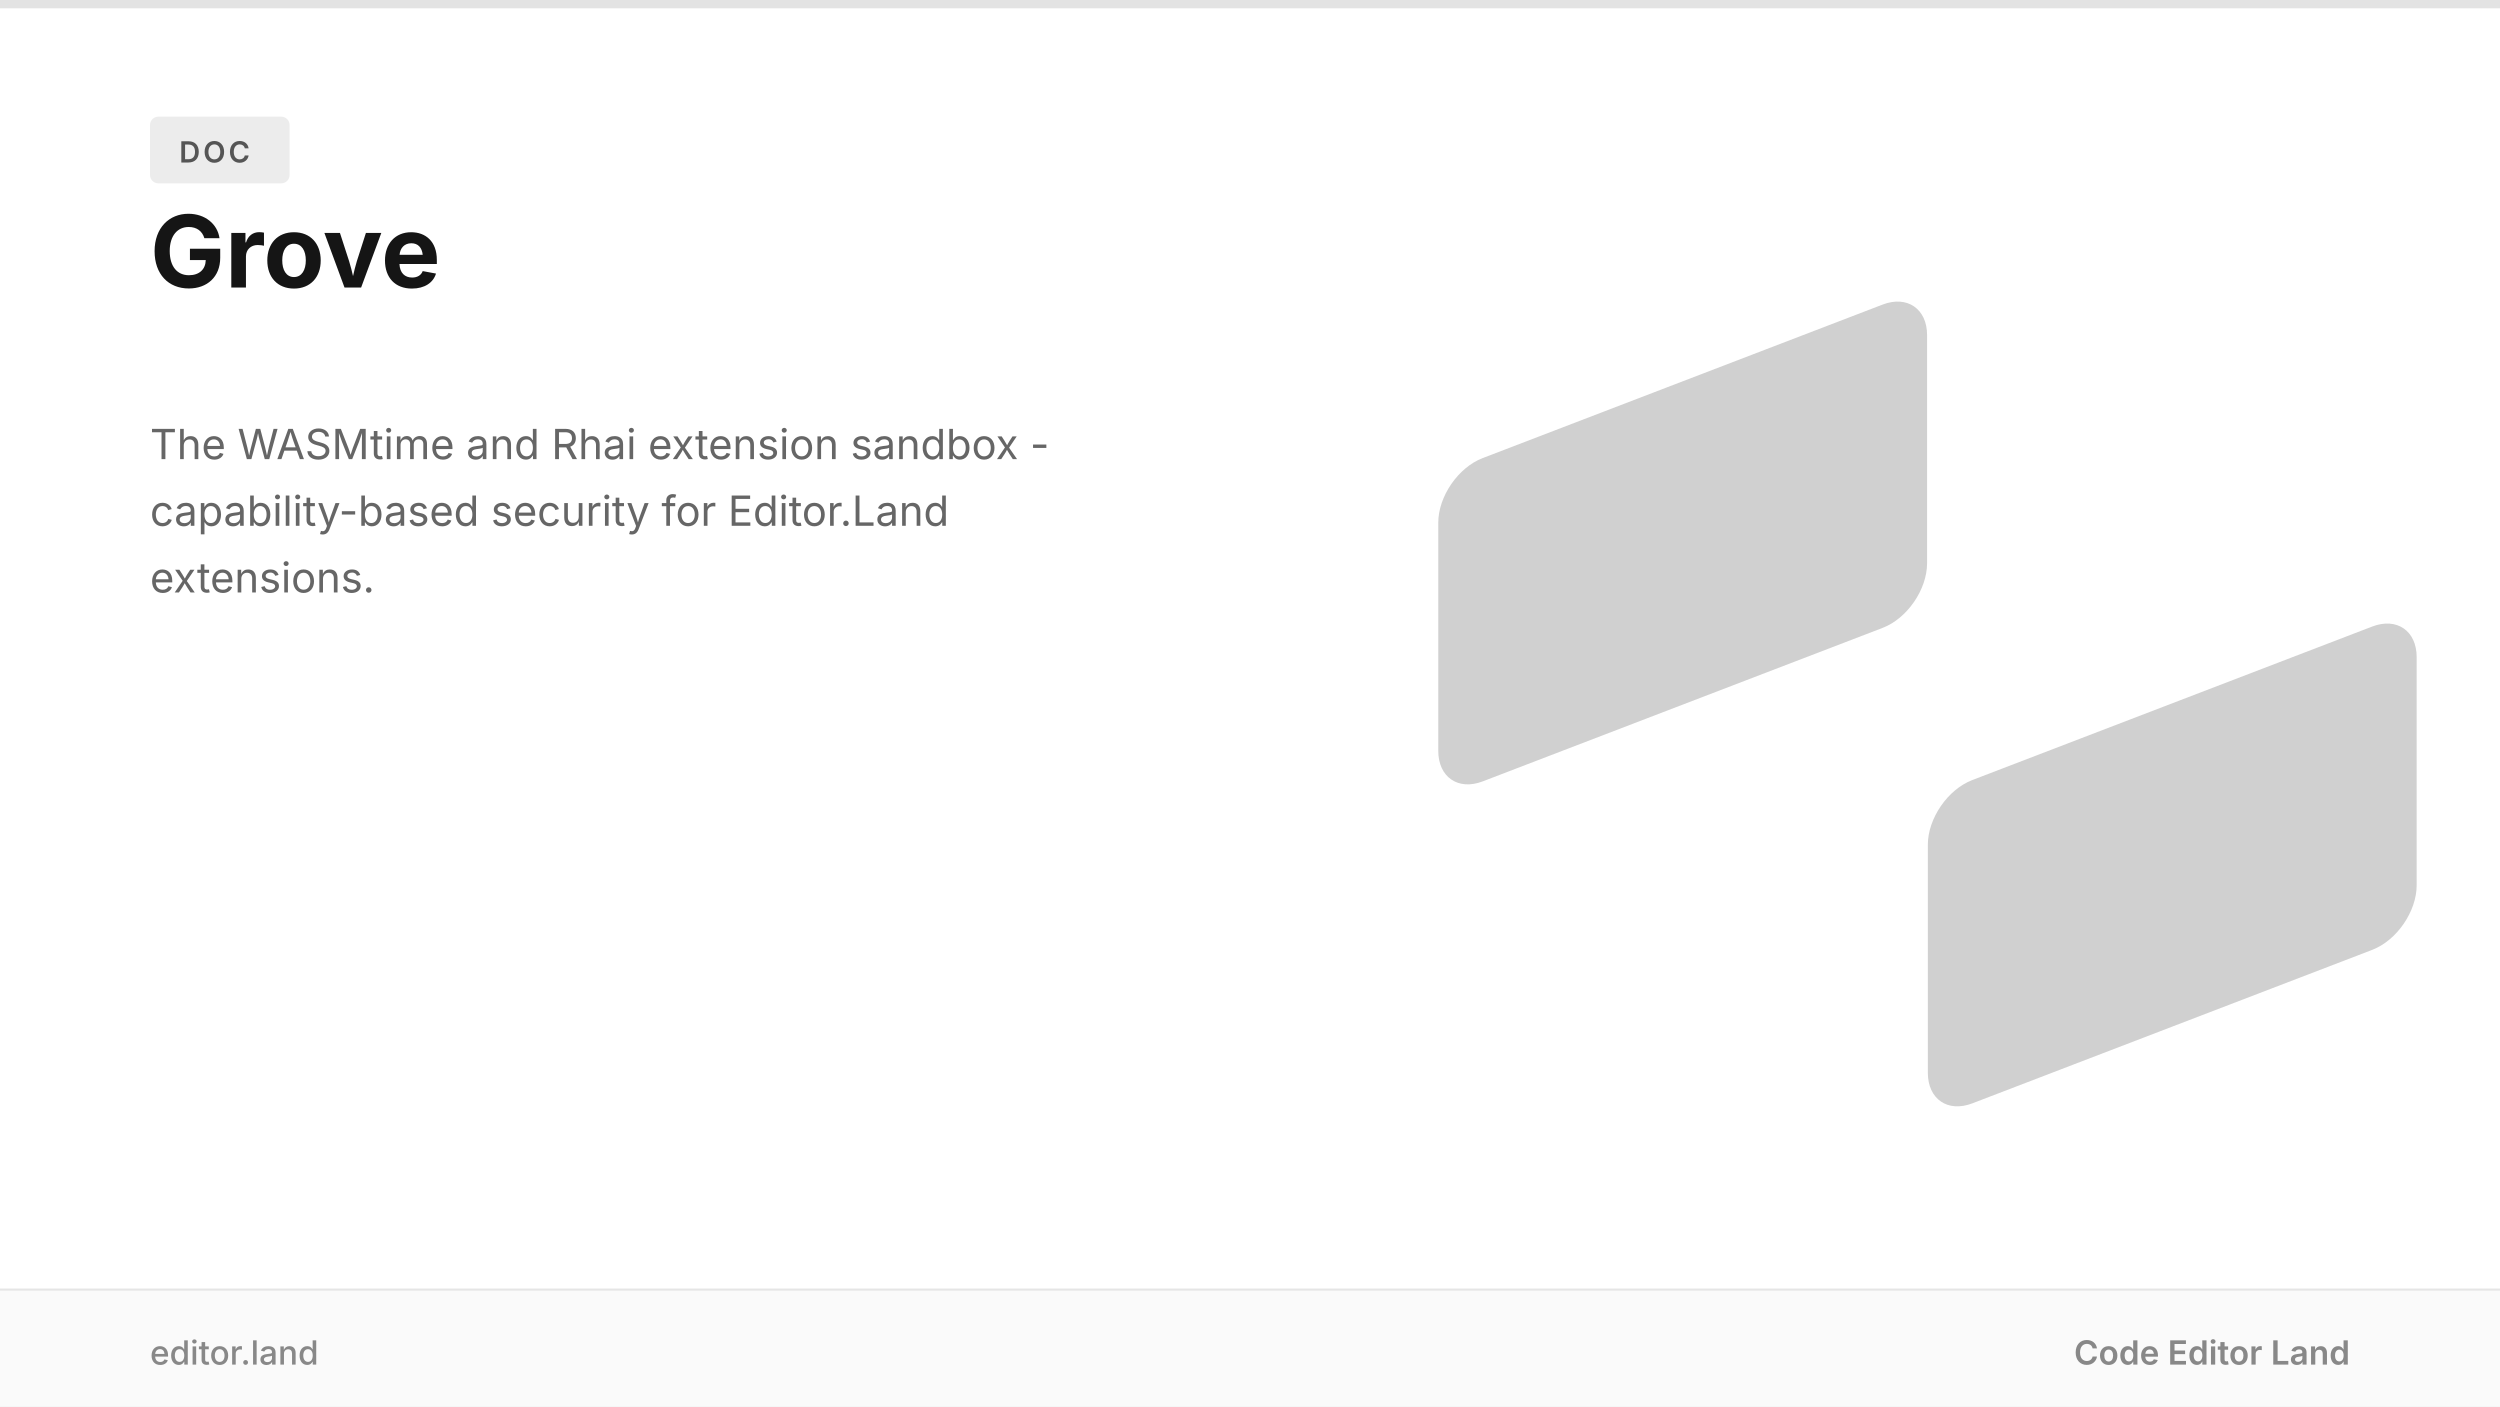
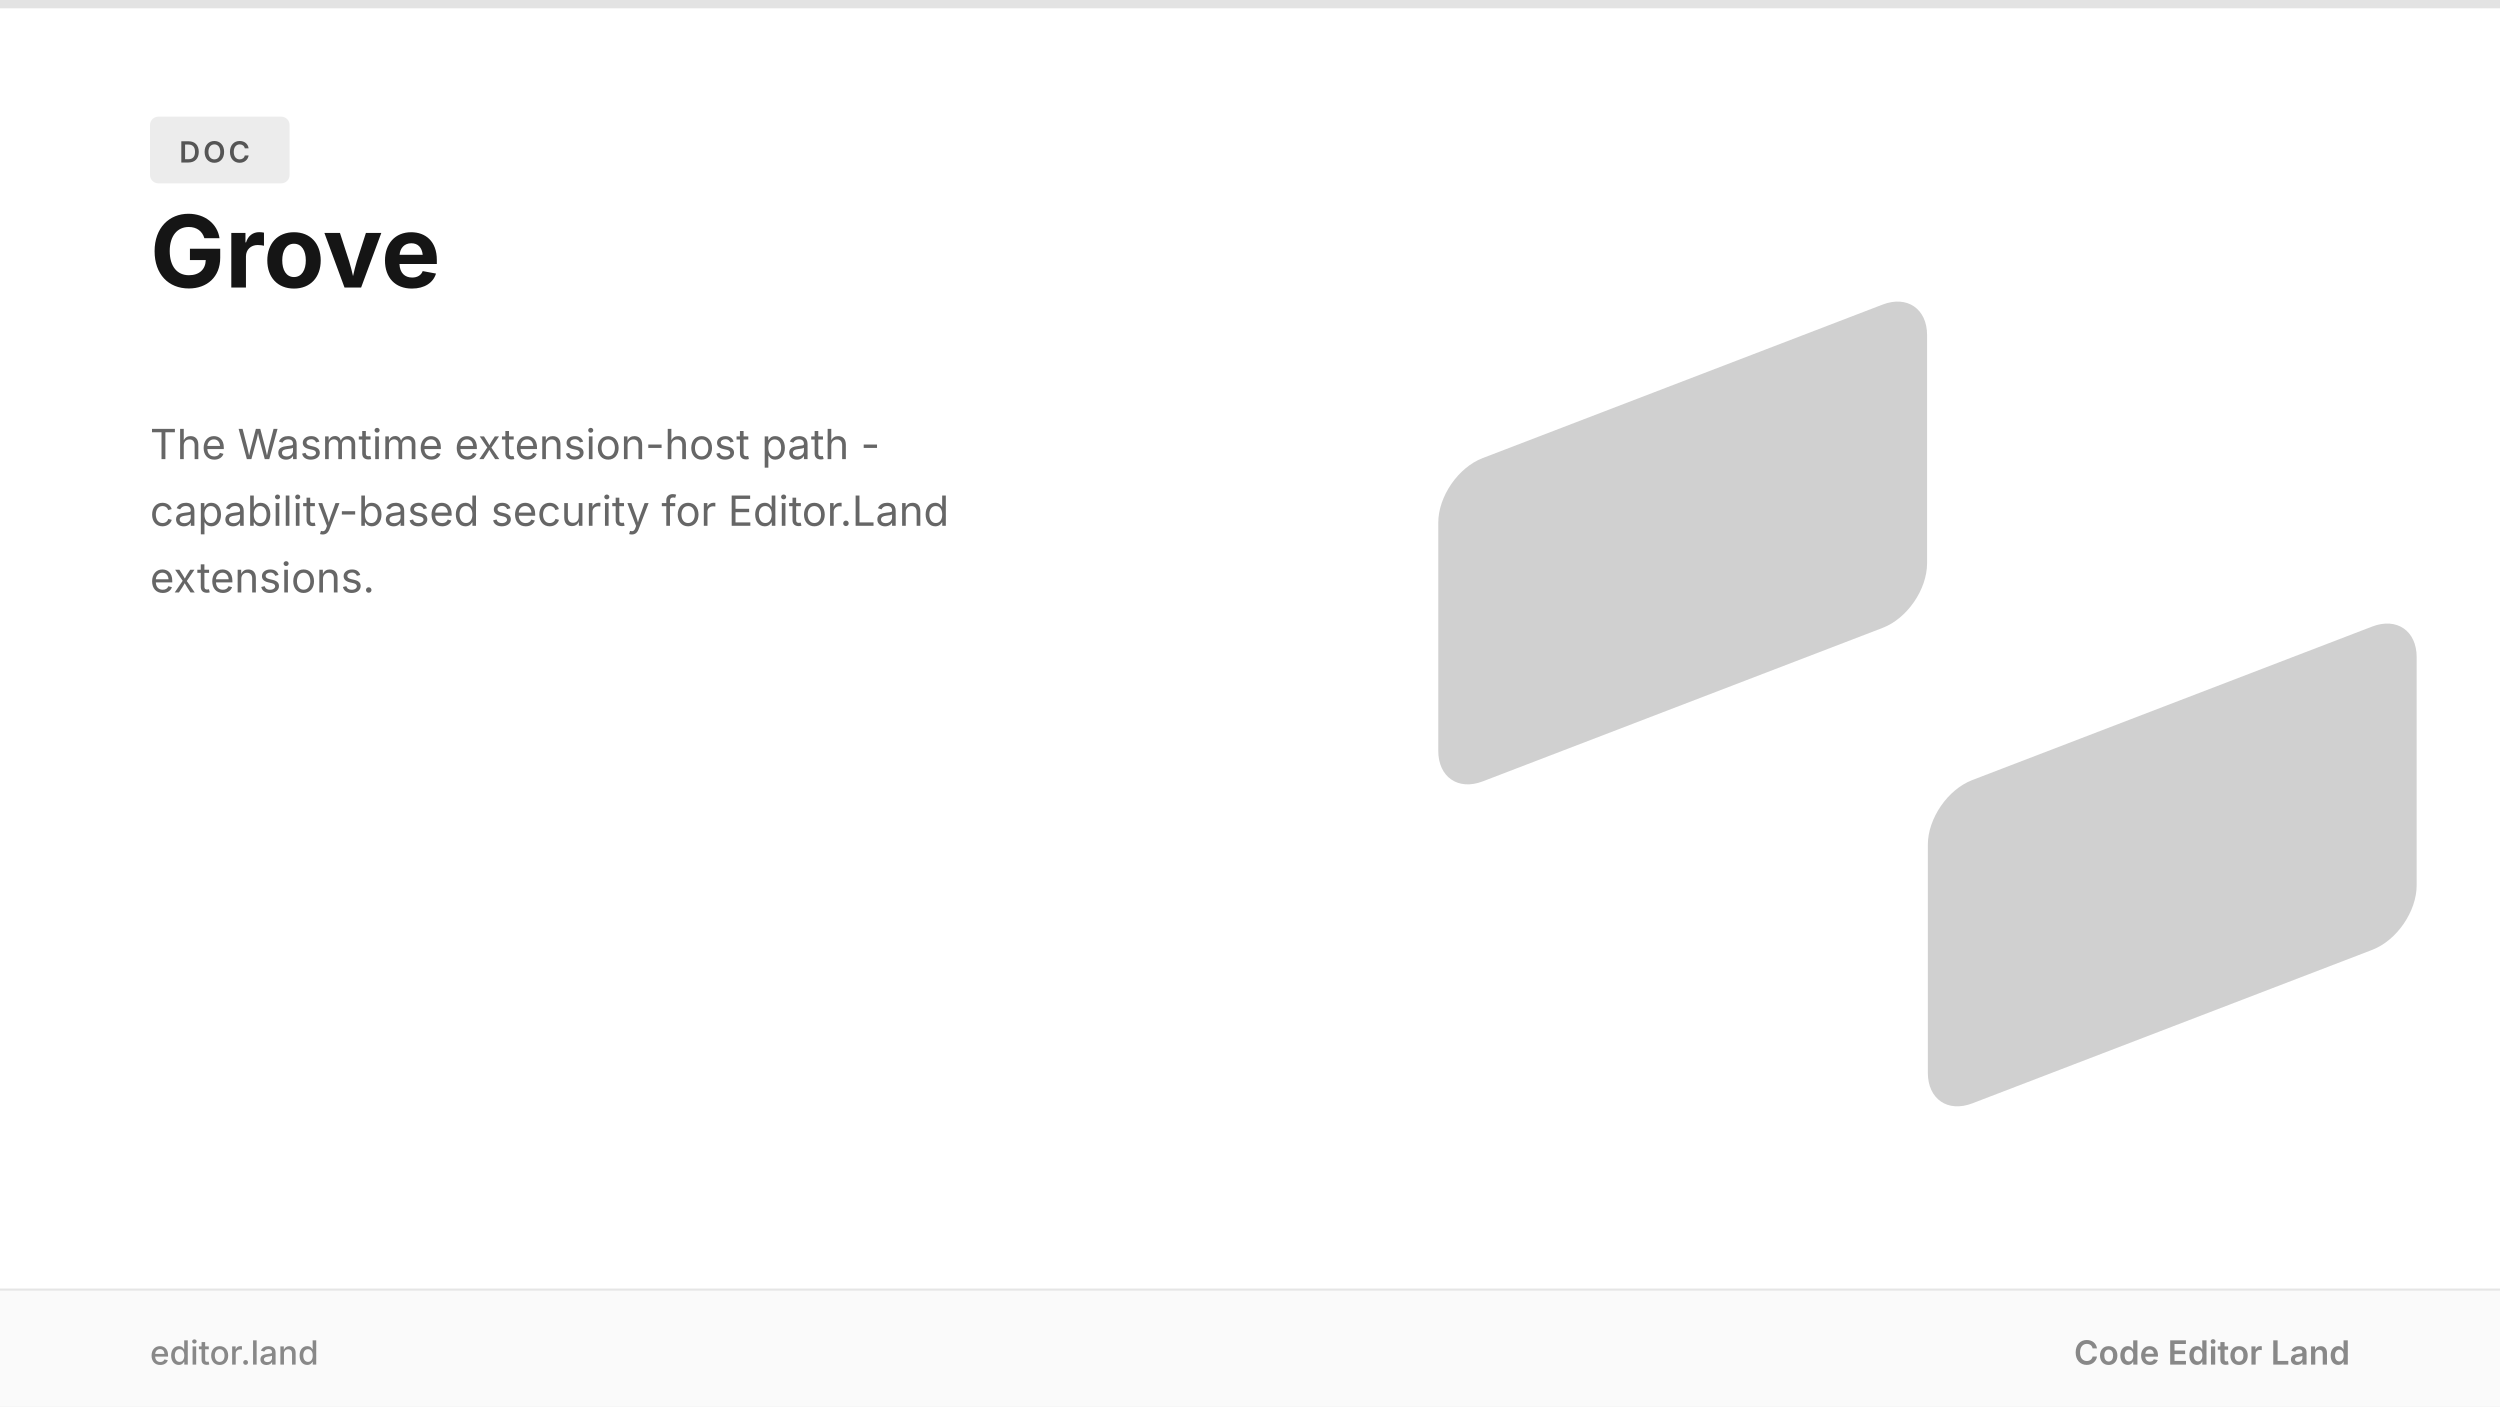
<svg xmlns="http://www.w3.org/2000/svg" width="1200" height="675" viewBox="0 0 1200 675">
  <path fill="#fff" d="M0 0h1200v675H0z" />
  <path fill="#151515" fill-opacity=".12" d="M0 0h1200v4H0z" />
  <rect width="1005.28" height="620.771" fill="#151515" fill-opacity=".2" rx="91.389" transform="matrix(-.2334 .08959 0 .25 925 138)" />
  <rect width="1005.28" height="620.771" fill="#151515" fill-opacity=".2" rx="91.389" transform="matrix(-.2334 .08959 0 .25 1160 292.55)" />
  <rect width="67" height="32" x="72" y="56" fill="#151515" fill-opacity=".08" rx="4" />
  <text x="86" y="78" fill="#555" font-family="system-ui, -apple-system, 'Segoe UI', sans-serif" font-size="14" font-weight="600" letter-spacing=".1em">DOC</text>
  <text x="72" y="138" fill="#151515" font-family="system-ui, -apple-system, 'Segoe UI', sans-serif" font-size="48" font-weight="700">Grove</text>
-   <text x="72" y="220.4" fill="#666" font-family="system-ui, -apple-system, 'Segoe UI', sans-serif" font-size="20" font-weight="400">The WASMtime and Rhai extension sandbox -</text>
+   <text x="72" y="220.4" fill="#666" font-family="system-ui, -apple-system, 'Segoe UI', sans-serif" font-size="20" font-weight="400">The Wasmtime extension-host path -</text>
  <text x="72" y="252.4" fill="#666" font-family="system-ui, -apple-system, 'Segoe UI', sans-serif" font-size="20" font-weight="400">capability-based security for Editor.Land</text>
  <text x="72" y="284.4" fill="#666" font-family="system-ui, -apple-system, 'Segoe UI', sans-serif" font-size="20" font-weight="400">extensions.</text>
  <path fill="#fafafa" d="M0 619h1200v56H0z" />
  <path stroke="#e5e5e5" d="M0 619h1200" />
  <text x="72" y="655" fill="#888" font-family="system-ui, -apple-system, 'Segoe UI', sans-serif" font-size="16" font-weight="500">editor.land</text>
  <text x="1128" y="655" fill="#888" font-family="system-ui, -apple-system, 'Segoe UI', sans-serif" font-size="16" font-weight="600" text-anchor="end">Code Editor Land</text>
</svg>
